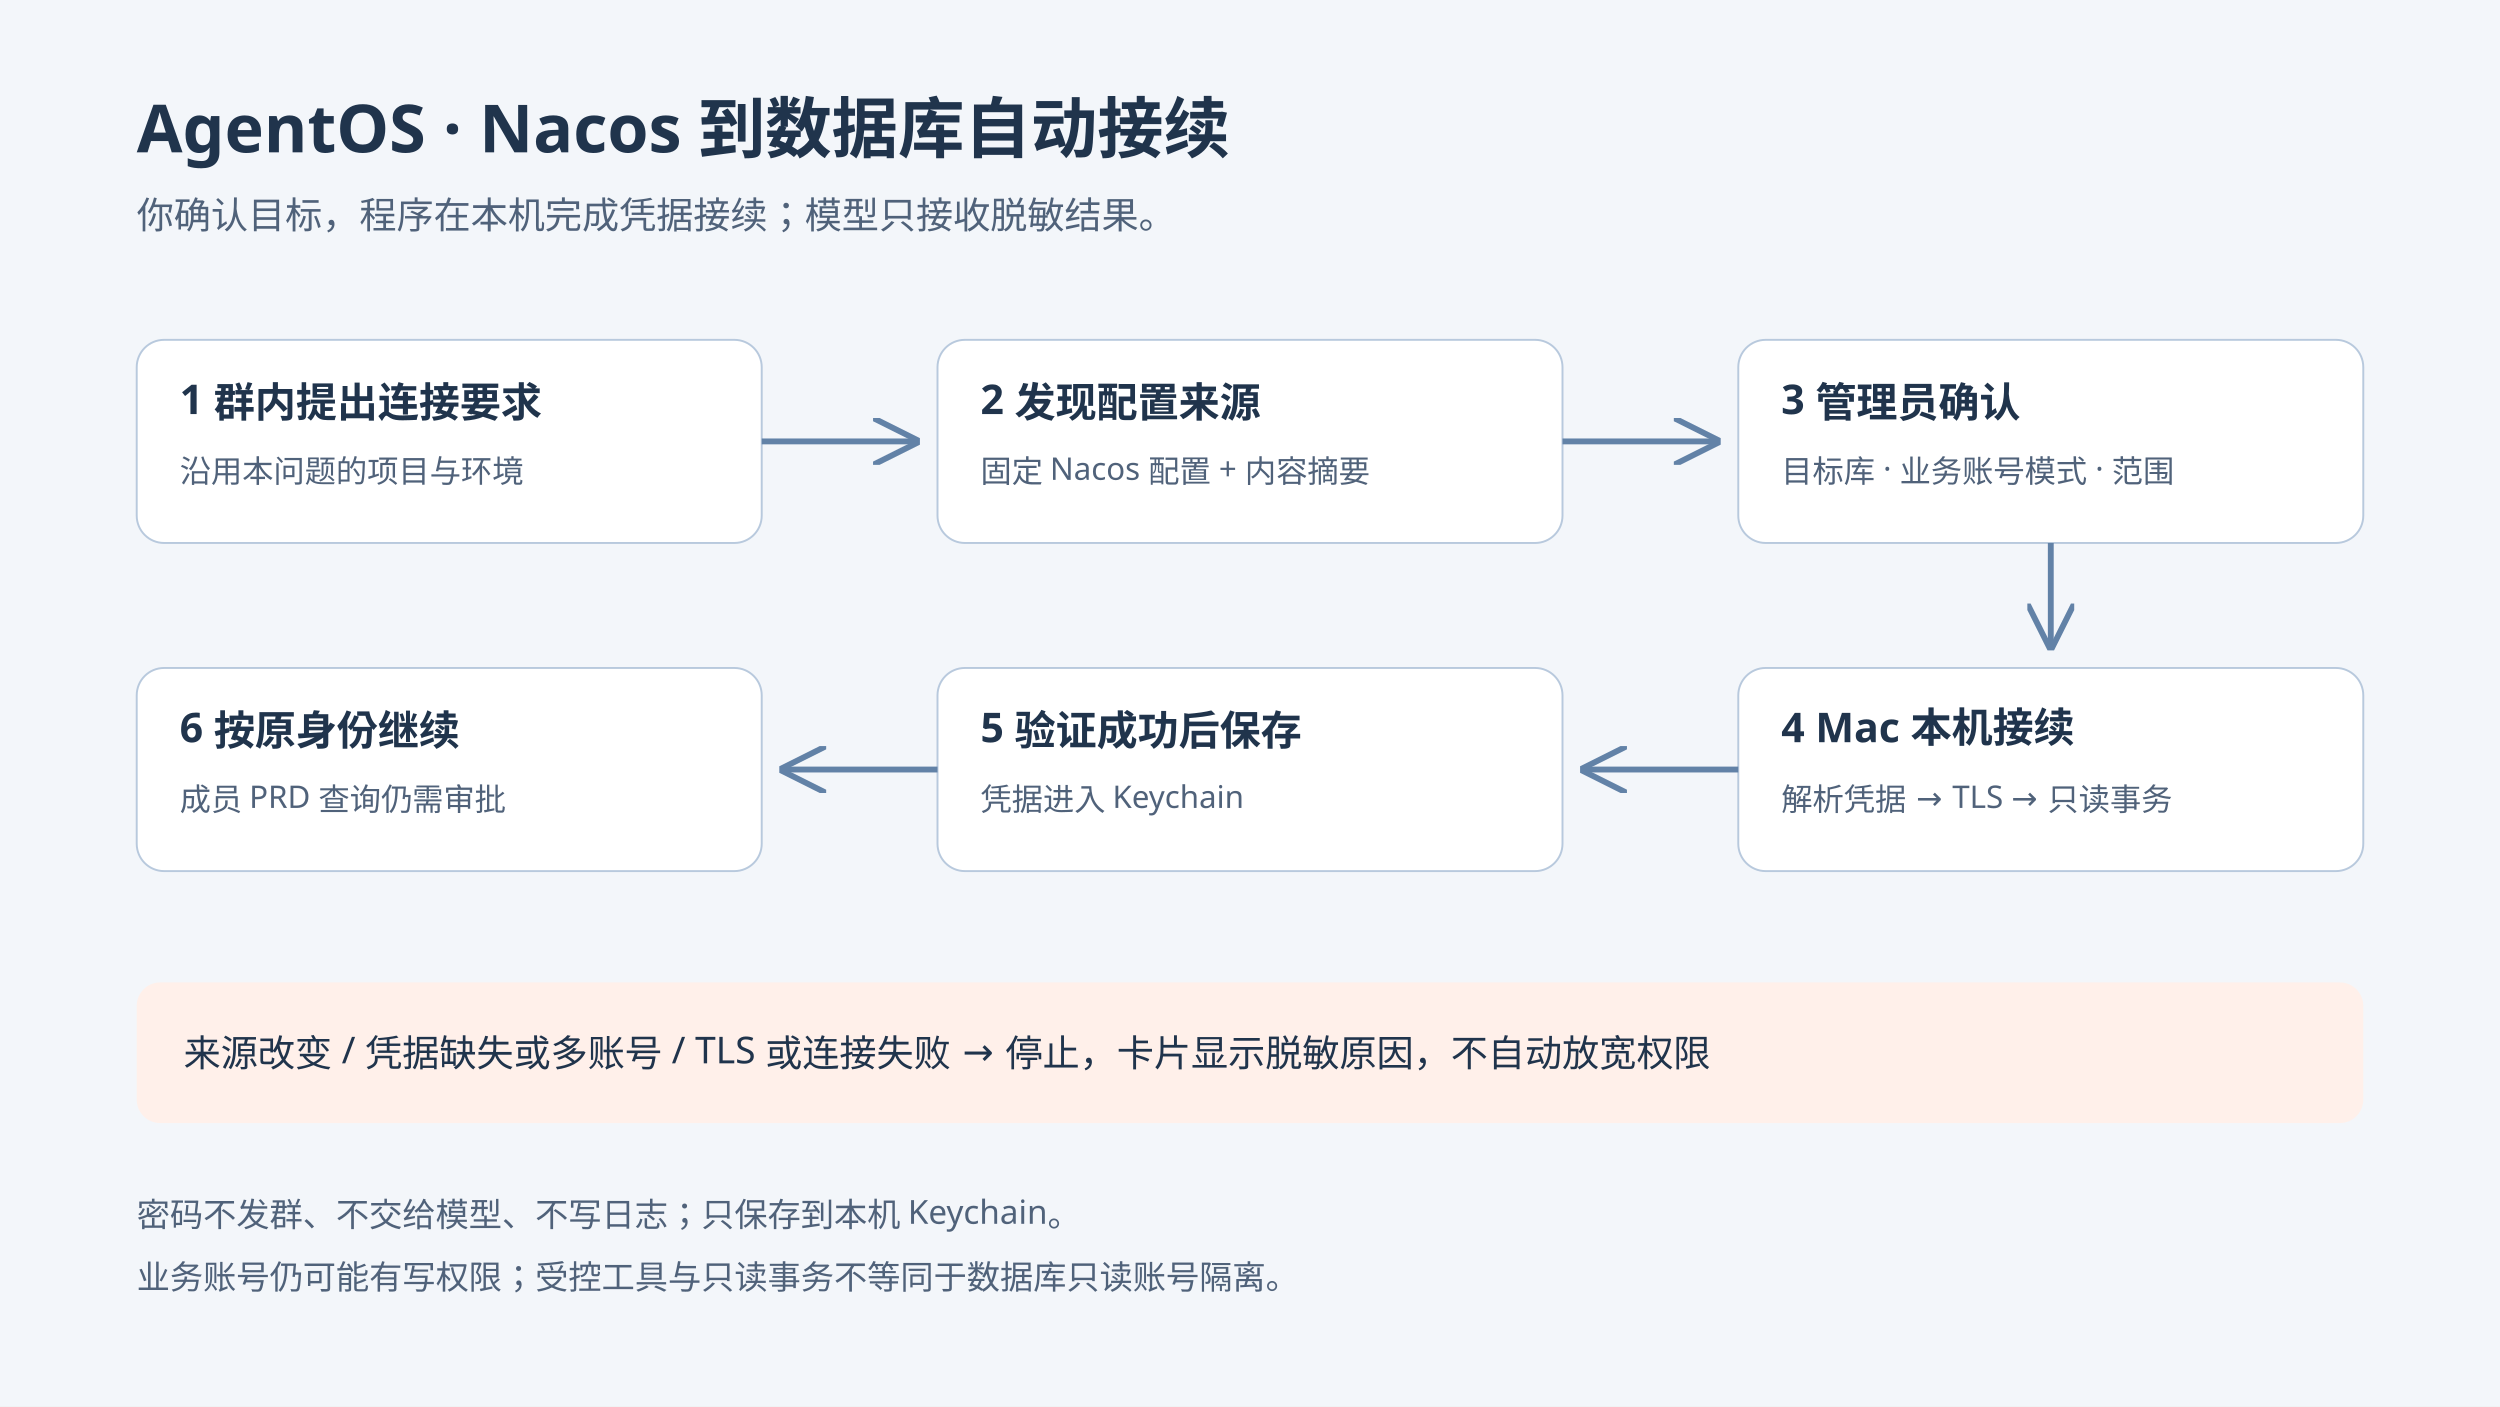
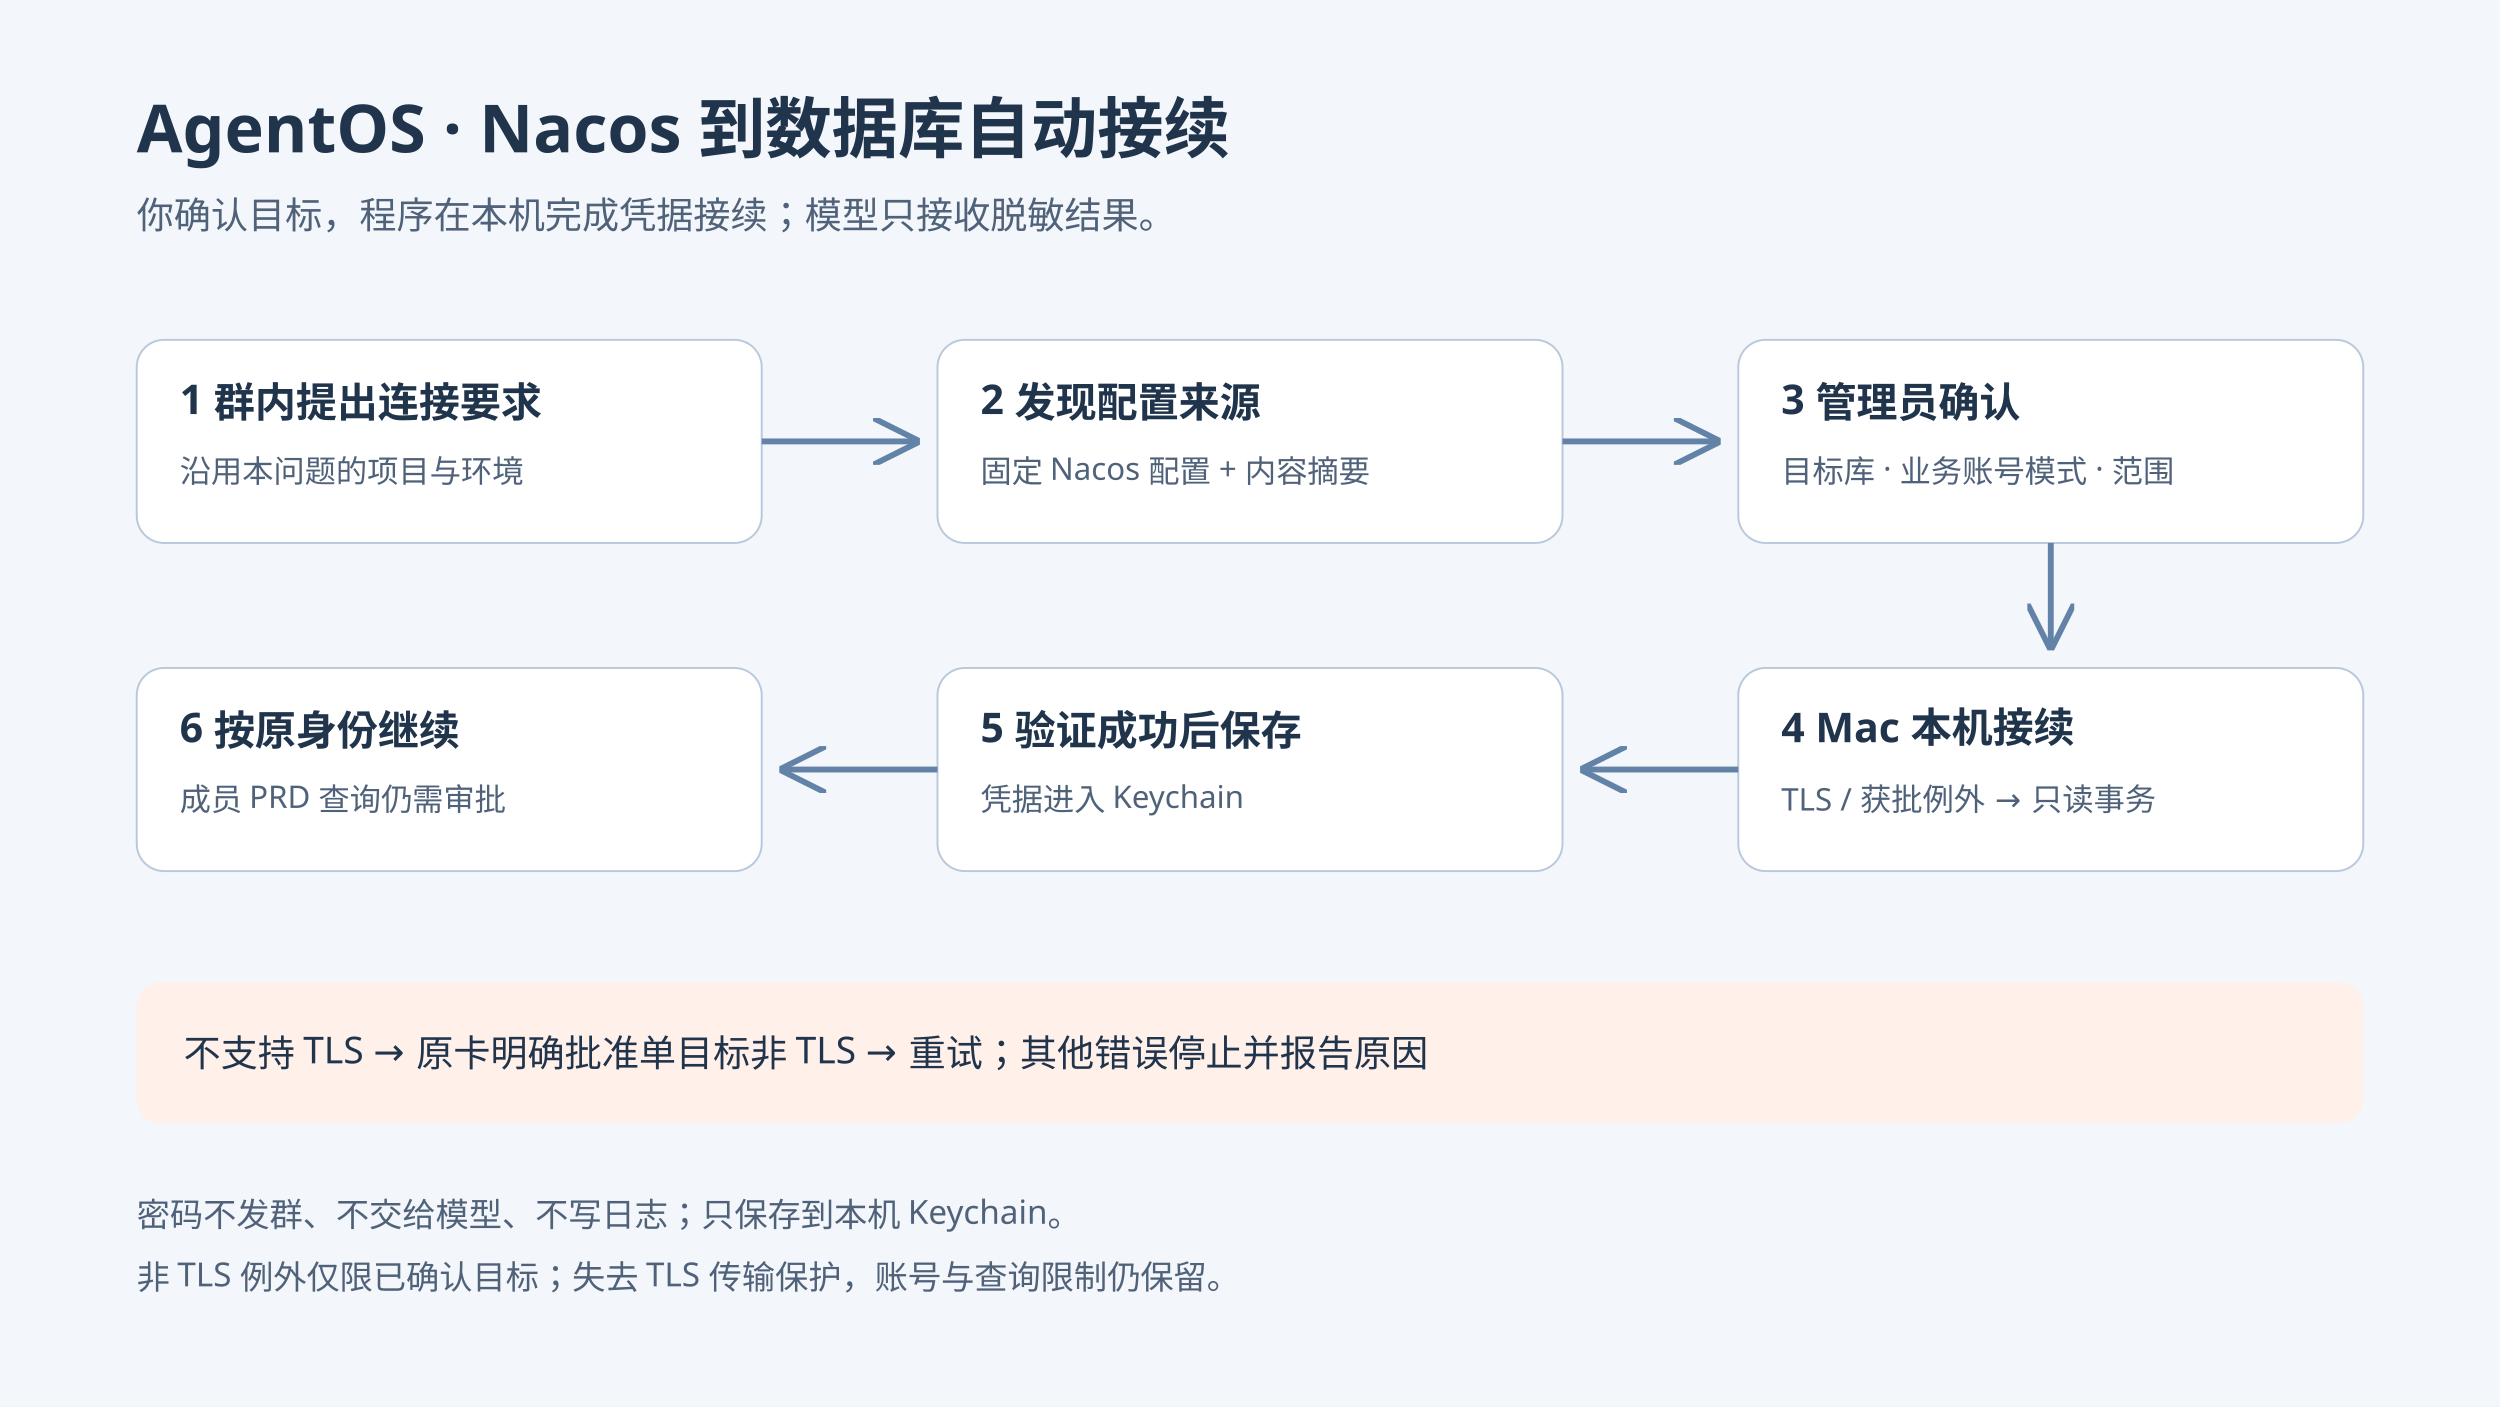
<svg xmlns="http://www.w3.org/2000/svg" width="1280" height="720">
  <defs>
    <marker id="a" markerWidth="8" markerHeight="8" refX="7" refY="4" orient="auto">
      <path d="M0,0 L8,4 L0,8" fill="none" stroke="#6282a7" />
    </marker>
  </defs>
  <rect width="1280" height="720" fill="#f3f6fa" />
  <g font-family="PingFang SC, sans-serif" fill="#20344c">
    <text x="70" y="78" font-size="34" font-weight="600">AgentOS · Nacos 到数据库自动接续</text>
    <text x="70" y="117" font-size="19" fill="#50627a">你确认目标，程序在本机完成凭据接续；模型只接收脱敏结果。</text>
    <rect x="70" y="174" width="320" height="104" rx="14" fill="white" stroke="#b8c9dd" />
    <text x="92" y="212" font-size="21" font-weight="600">1  群内提出连接要求</text>
    <text x="92" y="247" font-size="16" fill="#50627a">沿用本问题的项目与环境</text>
    <rect x="480" y="174" width="320" height="104" rx="14" fill="white" stroke="#b8c9dd" />
    <text x="502" y="212" font-size="21" font-weight="600">2  发现配置来源</text>
    <text x="502" y="247" font-size="16" fill="#50627a">固定 Nacos 配置 + 内容摘要</text>
    <rect x="890" y="174" width="320" height="104" rx="14" fill="white" stroke="#b8c9dd" />
    <text x="912" y="212" font-size="21" font-weight="600">3  管理员确认</text>
    <text x="912" y="247" font-size="16" fill="#50627a">目标库 · 业务账号模式 · 范围</text>
    <rect x="890" y="342" width="320" height="104" rx="14" fill="white" stroke="#b8c9dd" />
    <text x="912" y="380" font-size="21" font-weight="600">4  Mac 本机接续</text>
-     <text x="912" y="415" font-size="16" fill="#50627a">解析凭据 → TLS → 只读事务</text>
+     <text x="912" y="415" font-size="16" fill="#50627a">TLS / 获批例外 → 只读事务</text>
    <rect x="480" y="342" width="320" height="104" rx="14" fill="white" stroke="#b8c9dd" />
    <text x="502" y="380" font-size="21" font-weight="600">5  验证成功后保存</text>
    <text x="502" y="415" font-size="16" fill="#50627a">凭据进入 Keychain</text>
    <rect x="70" y="342" width="320" height="104" rx="14" fill="white" stroke="#b8c9dd" />
    <text x="92" y="380" font-size="21" font-weight="600">6  按原身份继续</text>
    <text x="92" y="415" font-size="16" fill="#50627a">成员 PRD 查询仍需审批</text>
    <g stroke="#6282a7" stroke-width="3" fill="none" marker-end="url(#a)">
      <path d="M390 226 H468" />
      <path d="M800 226 H878" />
      <path d="M1050 278 V330" />
      <path d="M890 394 H812" />
      <path d="M480 394 H402" />
    </g>
    <rect x="70" y="503" width="1140" height="72" rx="12" fill="#fff0ea" />
-     <text x="94" y="546" font-size="19">来源改变 / 凭据缺失或多账号 / TLS 或连接失败 → 停止，卡片显示脱敏原因，不自动放宽权限</text>
+     <text x="94" y="546" font-size="19">不支持 TLS → 原卡明确批准单目标非 TLS → 重试；其他错误停止并报告原因</text>
    <text x="70" y="628" font-size="17" fill="#50627a">密码不发群、不交给模型、不写日志；只保存到本机 Keychain。</text>
-     <text x="70" y="660" font-size="17" fill="#50627a">业务账号仍可能有写权限；受控工具与只读事务不等同于数据库只读账号隔离。</text>
+     <text x="70" y="660" font-size="17" fill="#50627a">非 TLS 例外仅限已确认目标；失去 TLS 传输保护，账号与查询限制仍保留。</text>
  </g>
</svg>
